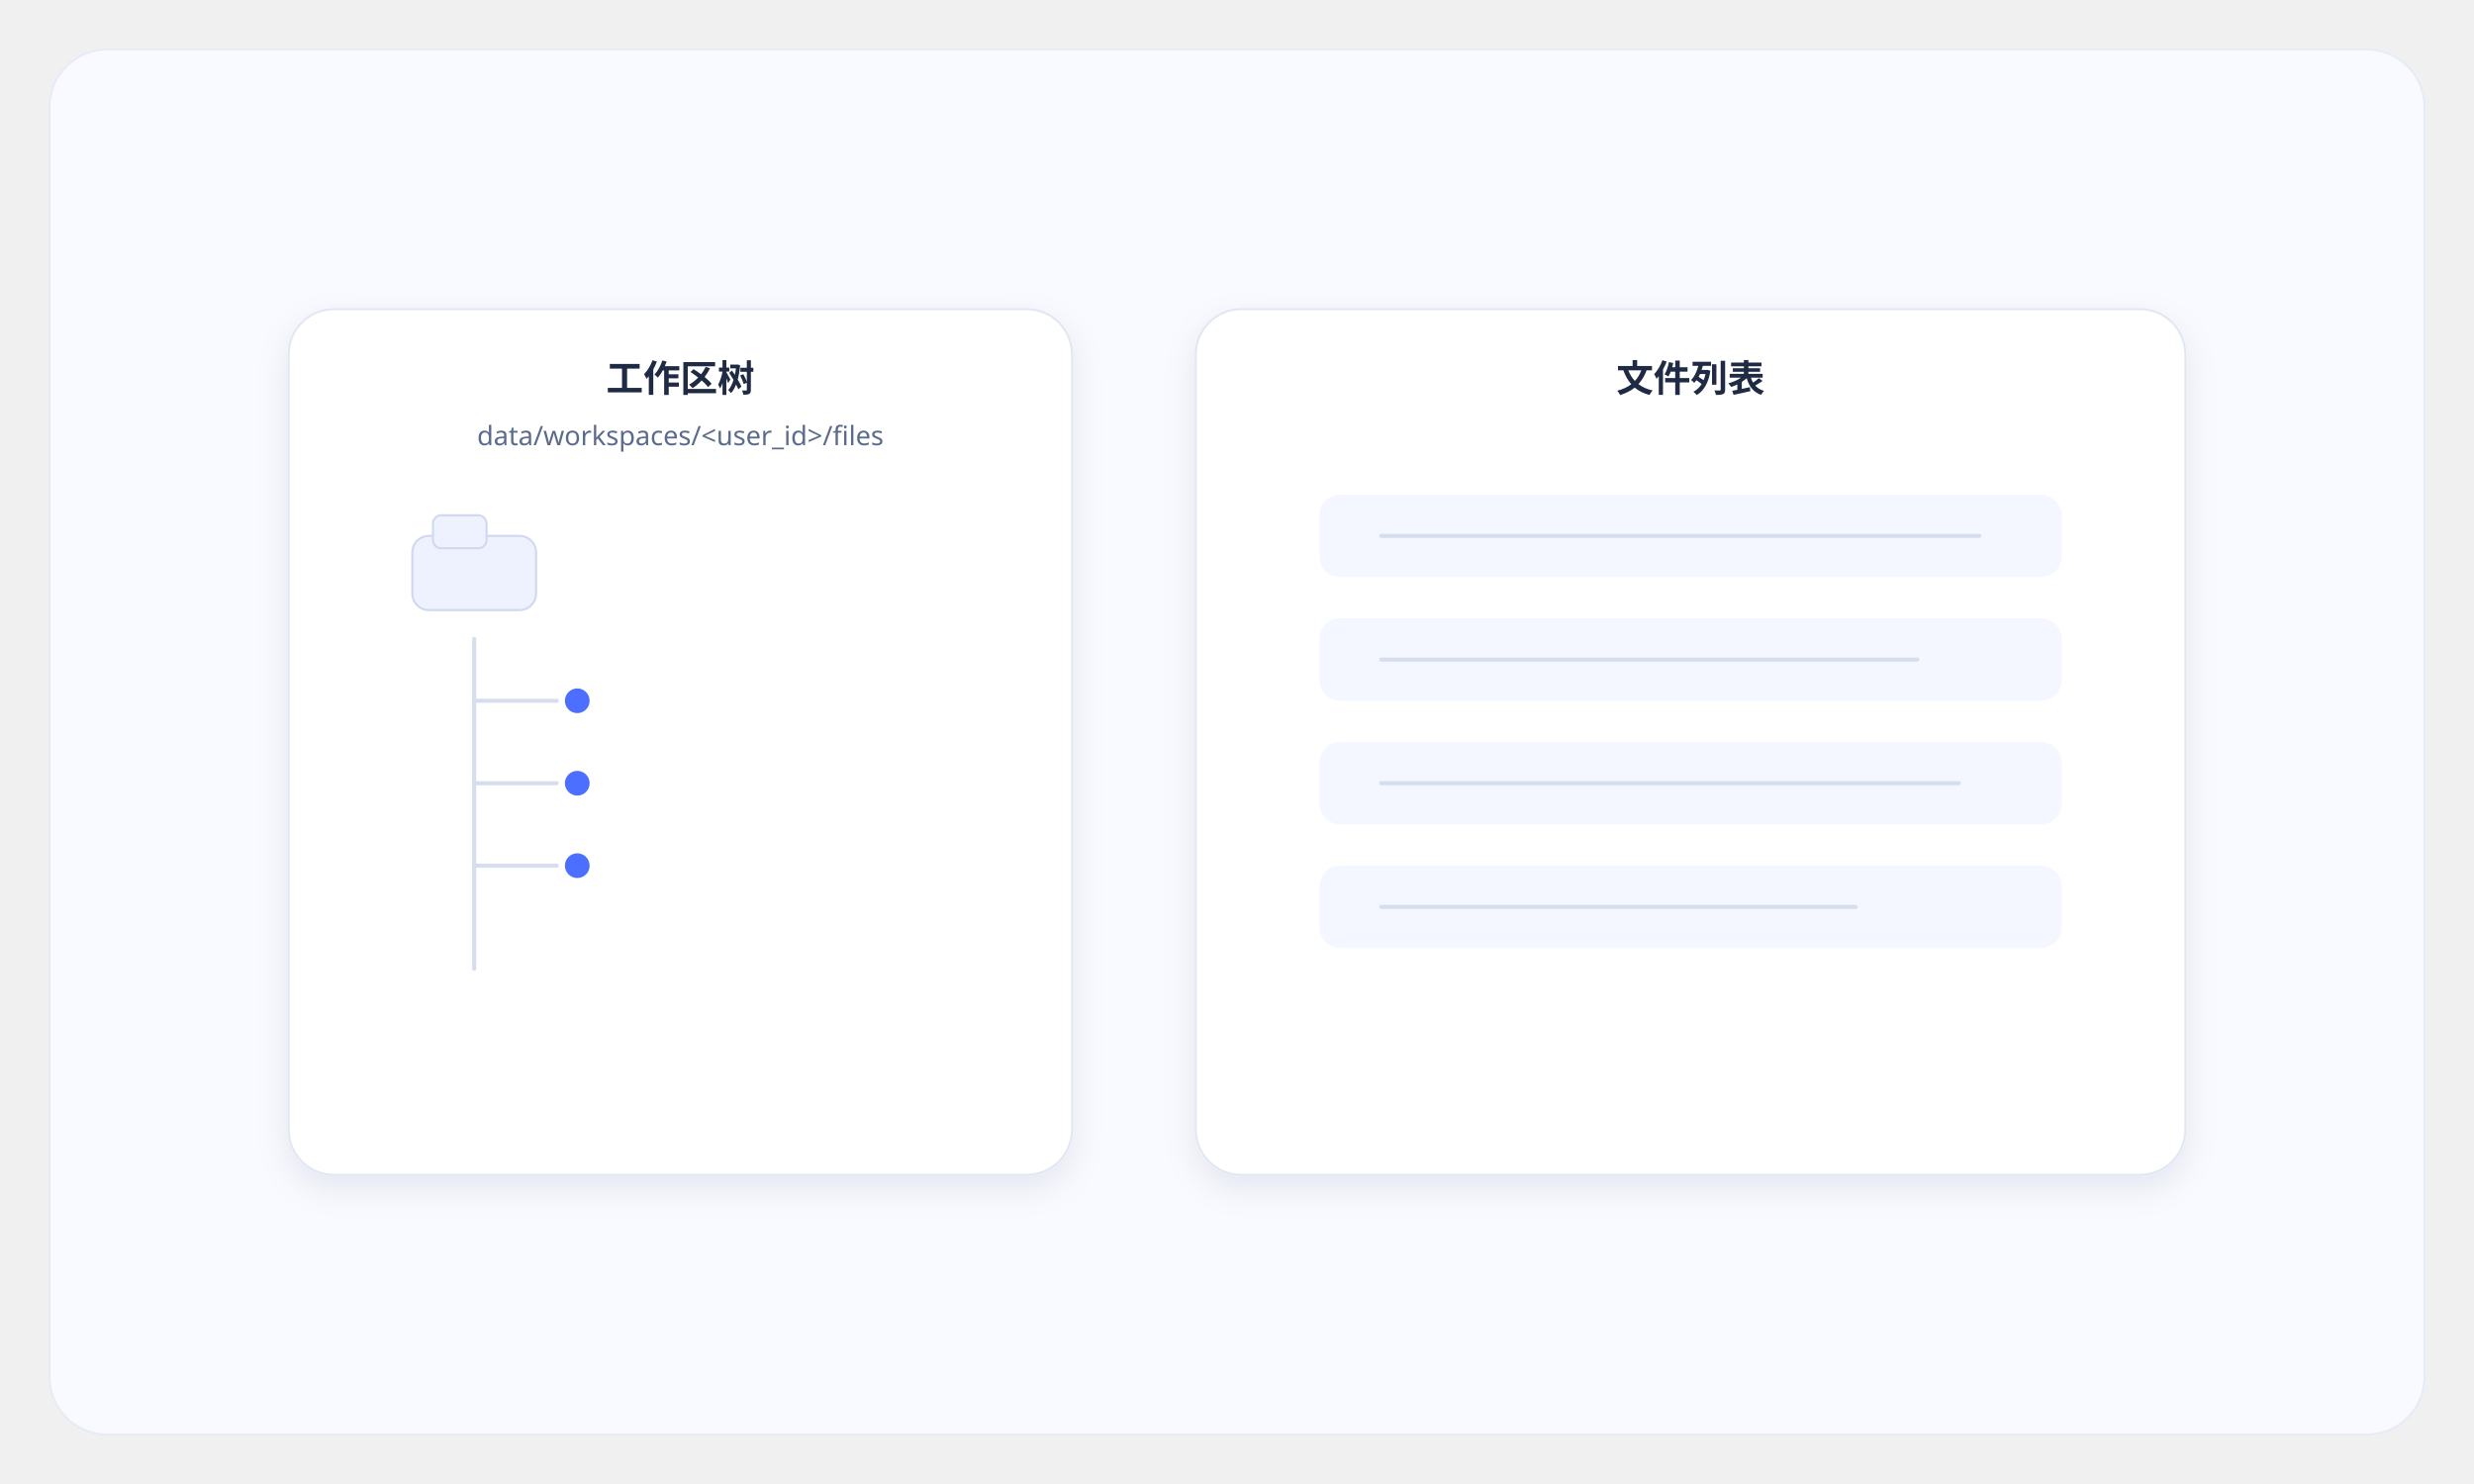
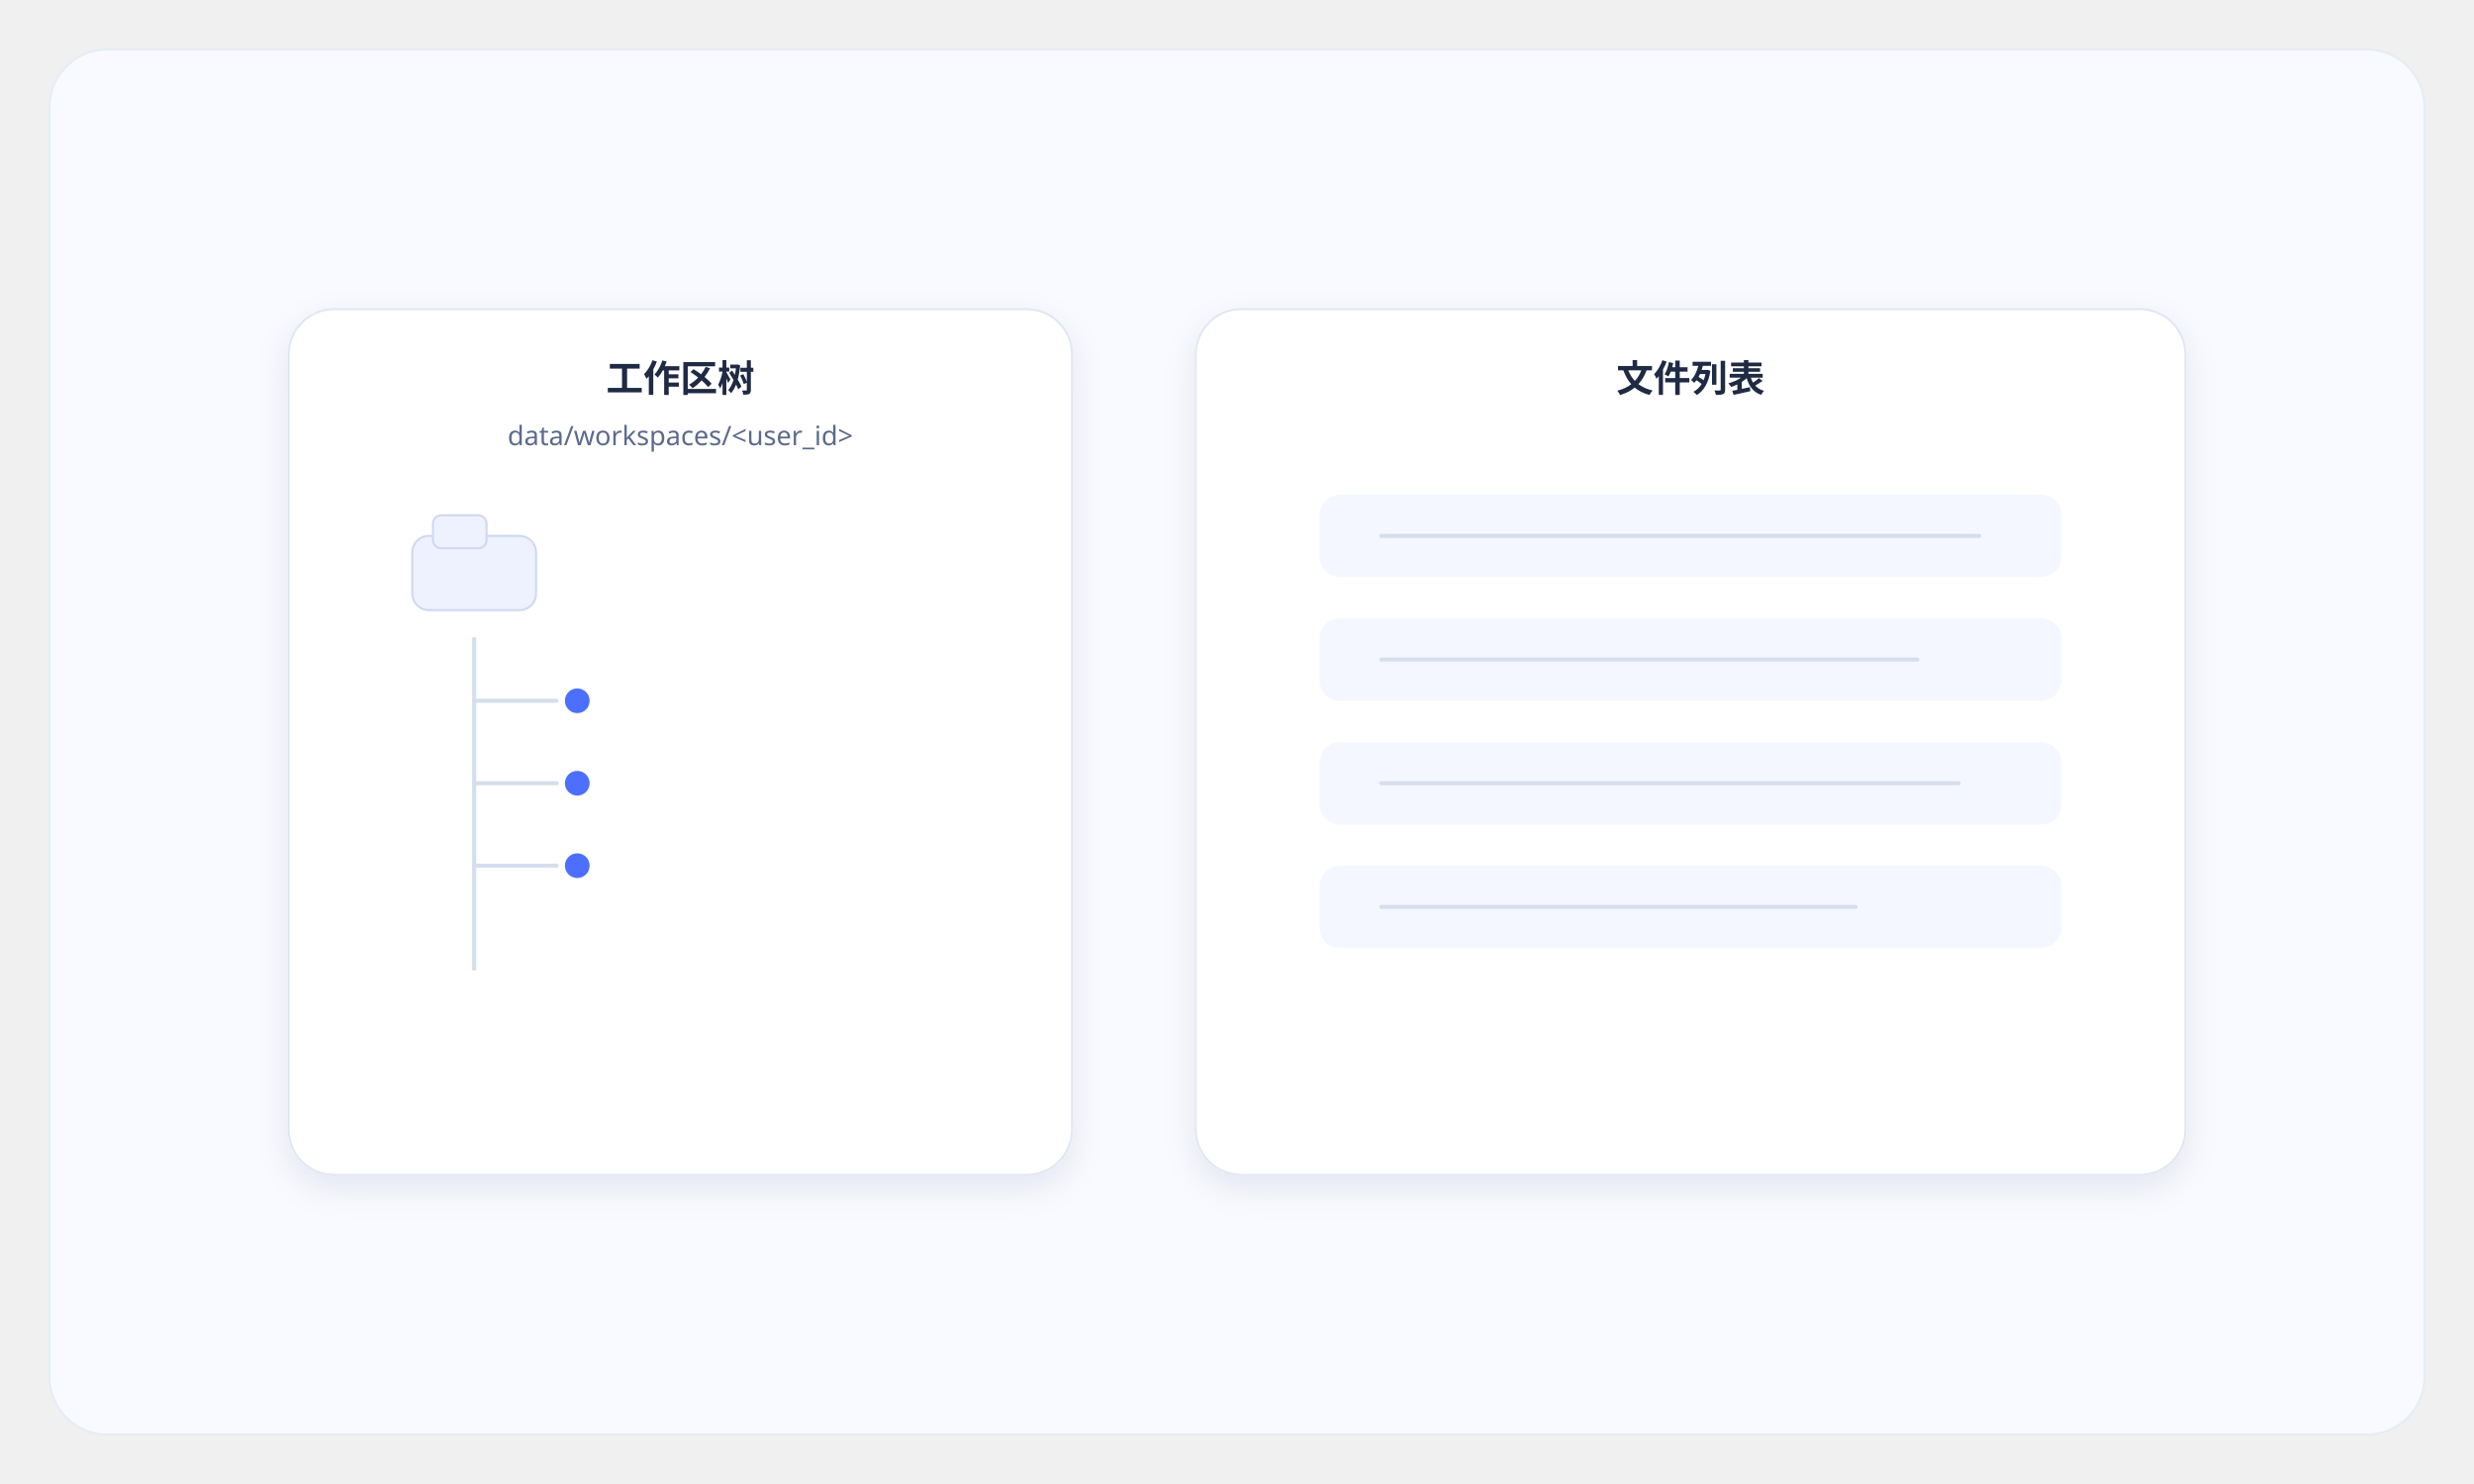
<svg xmlns="http://www.w3.org/2000/svg" width="1200" height="720" viewBox="0 0 1200 720" fill="none">
  <defs>
    <filter id="shadow" x="-10%" y="-10%" width="120%" height="120%">
      <feDropShadow dx="0" dy="6" stdDeviation="8" flood-color="#0B1A33" flood-opacity="0.08" />
    </filter>
    <style>
      .card {
        fill: #ffffff;
        stroke: #e1e7f2;
      }
      .label {
        font: 600 18px "Microsoft YaHei", "PingFang SC", "Noto Sans SC", sans-serif;
        fill: #1f2a44;
      }
      .caption {
        font: 500 13px "Microsoft YaHei", "PingFang SC", "Noto Sans SC", sans-serif;
        fill: #5b6b8c;
      }
      .line {
        stroke: #d6deed;
        stroke-width: 2;
        stroke-linecap: round;
      }
      .node {
        fill: #4c6fff;
      }
      .folder {
        fill: #eef2ff;
        stroke: #cfd8ee;
      }
    </style>
  </defs>
  <rect x="24" y="24" width="1152" height="672" rx="28" fill="#F8FAFF" stroke="#E6ECF5" />
  <g filter="url(#shadow)">
    <rect x="140" y="150" width="380" height="420" rx="22" class="card" />
  </g>
  <g filter="url(#shadow)">
    <rect x="580" y="150" width="480" height="420" rx="22" class="card" />
  </g>
  <text x="330" y="190" text-anchor="middle" class="label">工作区树</text>
-   <text x="330" y="216" text-anchor="middle" class="caption">data/workspaces/&lt;user_id&gt;/files</text>
+   <text x="330" y="216" text-anchor="middle" class="caption">data/workspaces/&lt;user_id&gt;</text>
  <text x="820" y="190" text-anchor="middle" class="label">文件列表</text>
  <g transform="translate(200 260)">
    <rect class="folder" x="0" y="0" width="60" height="36" rx="8" />
    <rect class="folder" x="10" y="-10" width="26" height="16" rx="4" />
  </g>
  <line class="line" x1="230" y1="310" x2="230" y2="470" />
  <line class="line" x1="230" y1="340" x2="270" y2="340" />
  <line class="line" x1="230" y1="380" x2="270" y2="380" />
  <line class="line" x1="230" y1="420" x2="270" y2="420" />
  <circle class="node" cx="280" cy="340" r="6" />
  <circle class="node" cx="280" cy="380" r="6" />
  <circle class="node" cx="280" cy="420" r="6" />
  <rect x="640" y="240" width="360" height="40" rx="10" fill="#f4f7ff" />
  <rect x="640" y="300" width="360" height="40" rx="10" fill="#f4f7ff" />
  <rect x="640" y="360" width="360" height="40" rx="10" fill="#f4f7ff" />
  <rect x="640" y="420" width="360" height="40" rx="10" fill="#f4f7ff" />
  <line class="line" x1="670" y1="260" x2="960" y2="260" />
  <line class="line" x1="670" y1="320" x2="930" y2="320" />
  <line class="line" x1="670" y1="380" x2="950" y2="380" />
  <line class="line" x1="670" y1="440" x2="900" y2="440" />
</svg>
